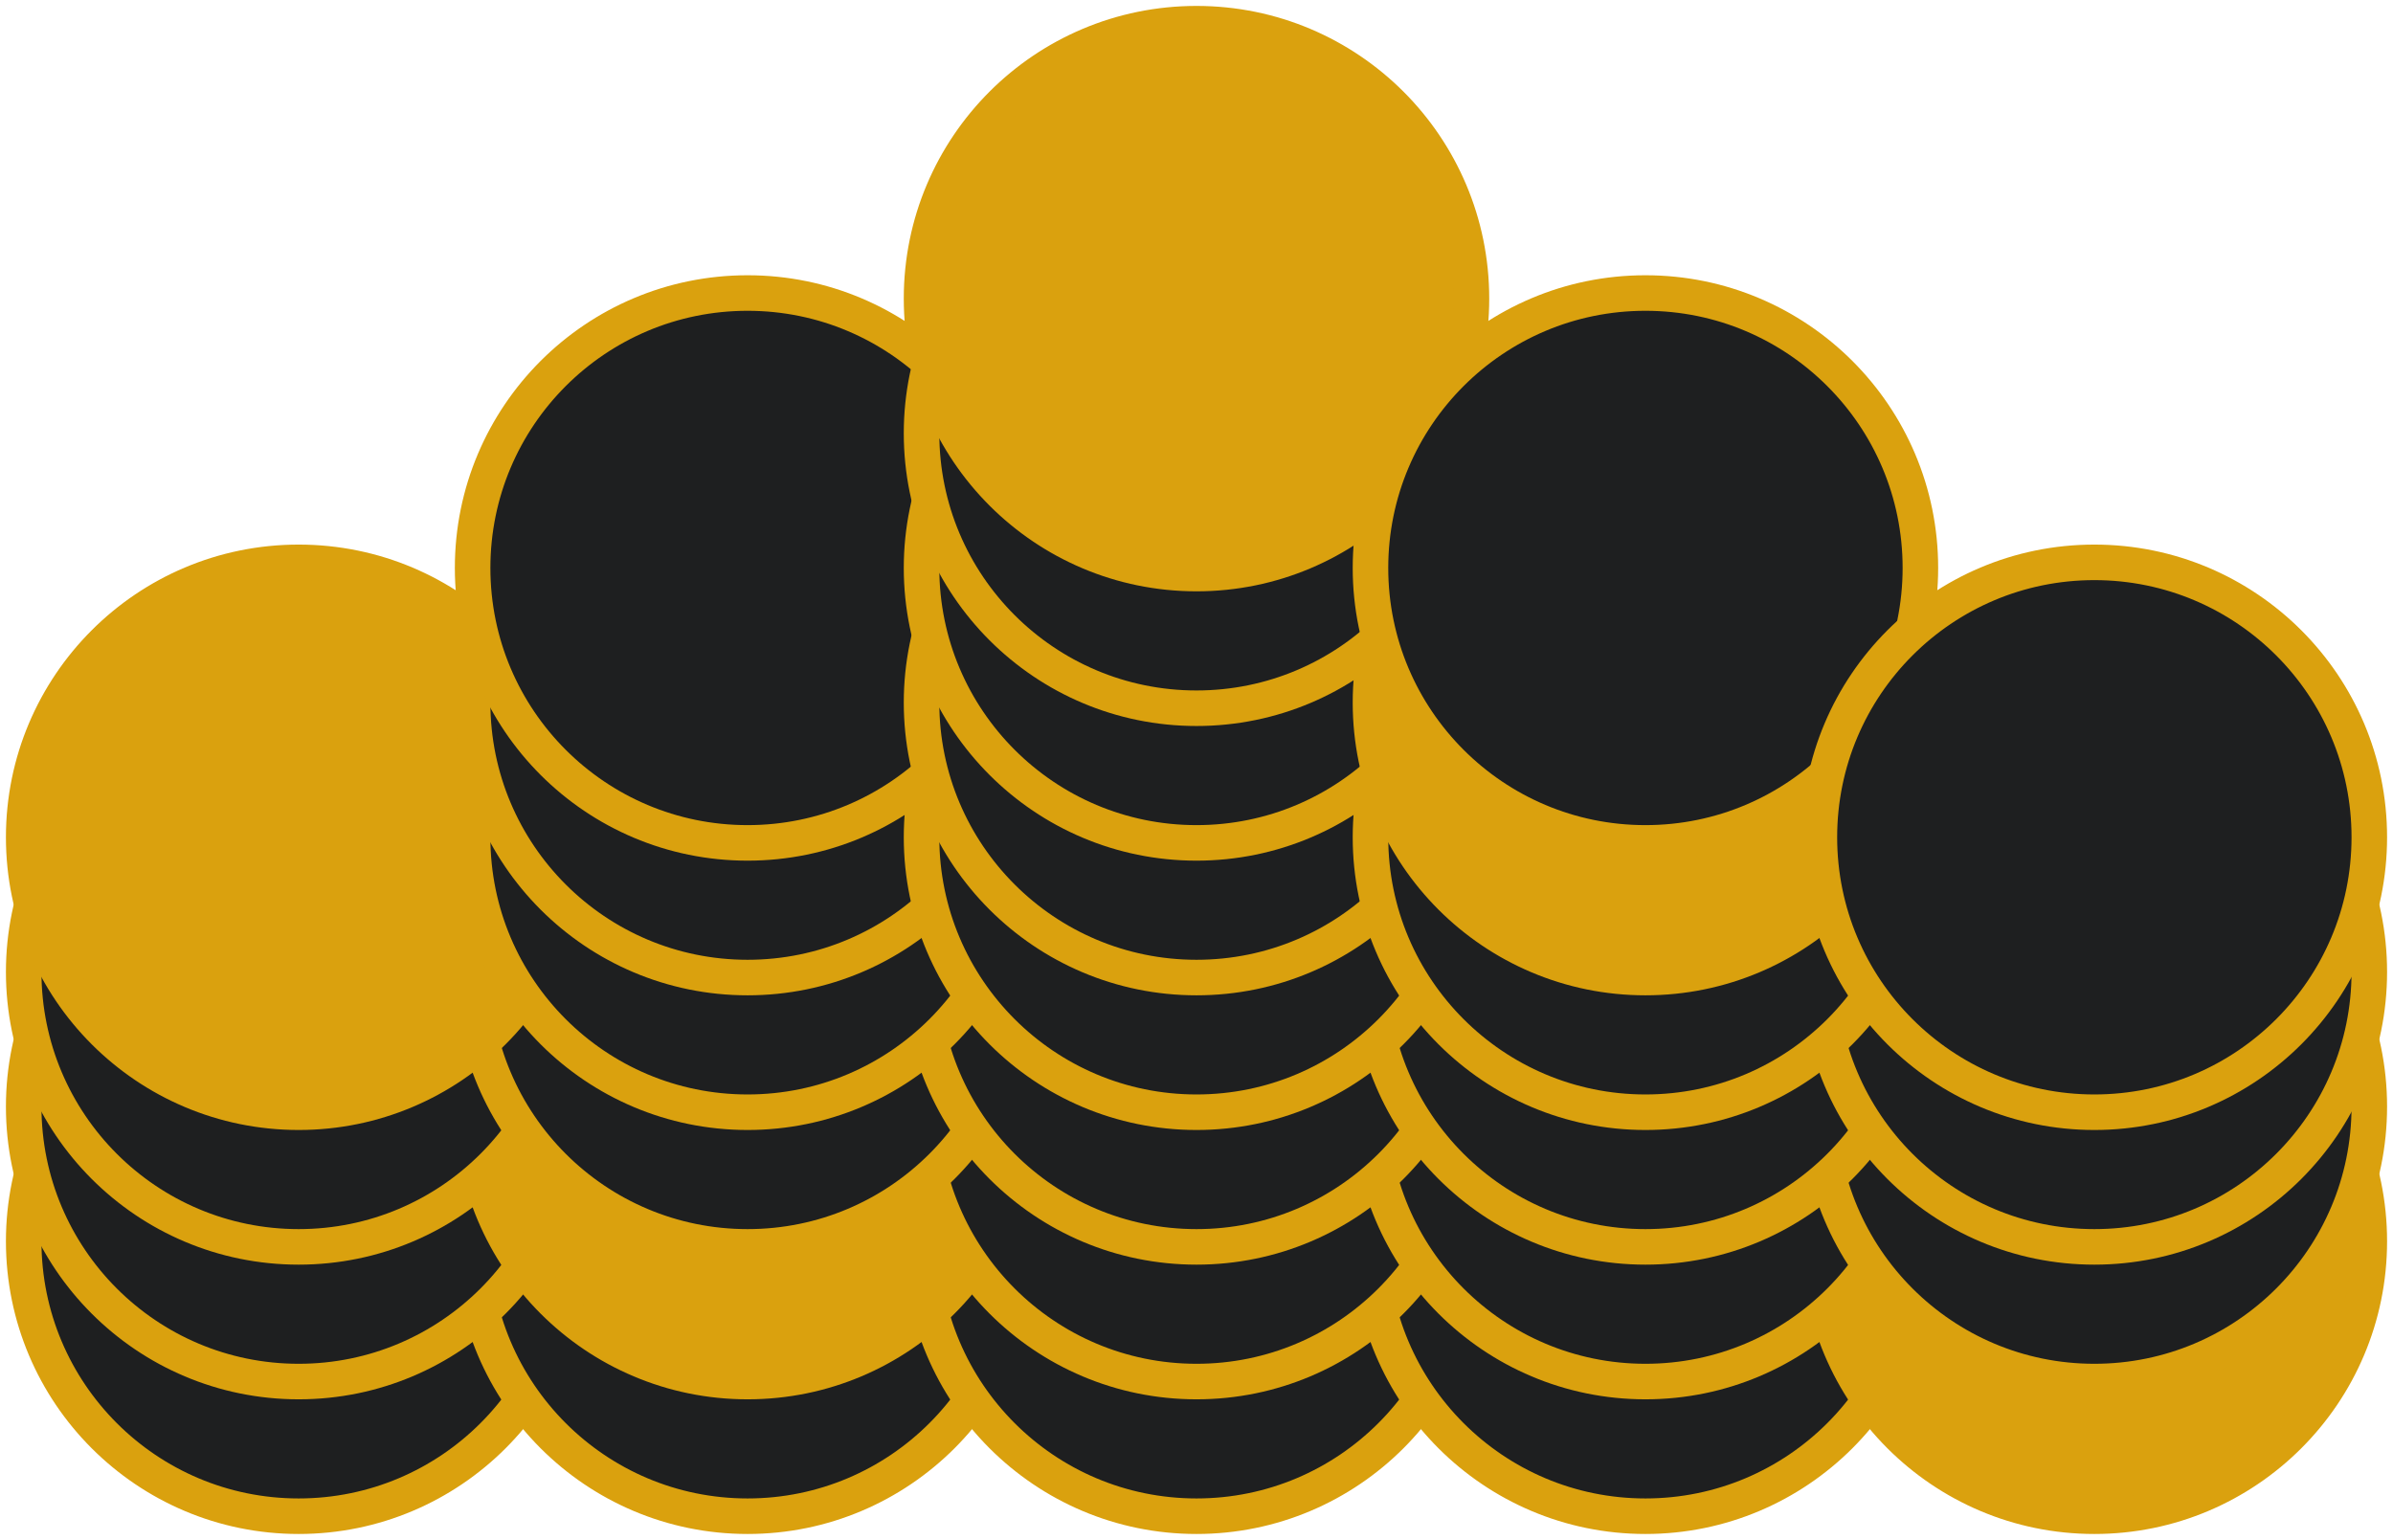
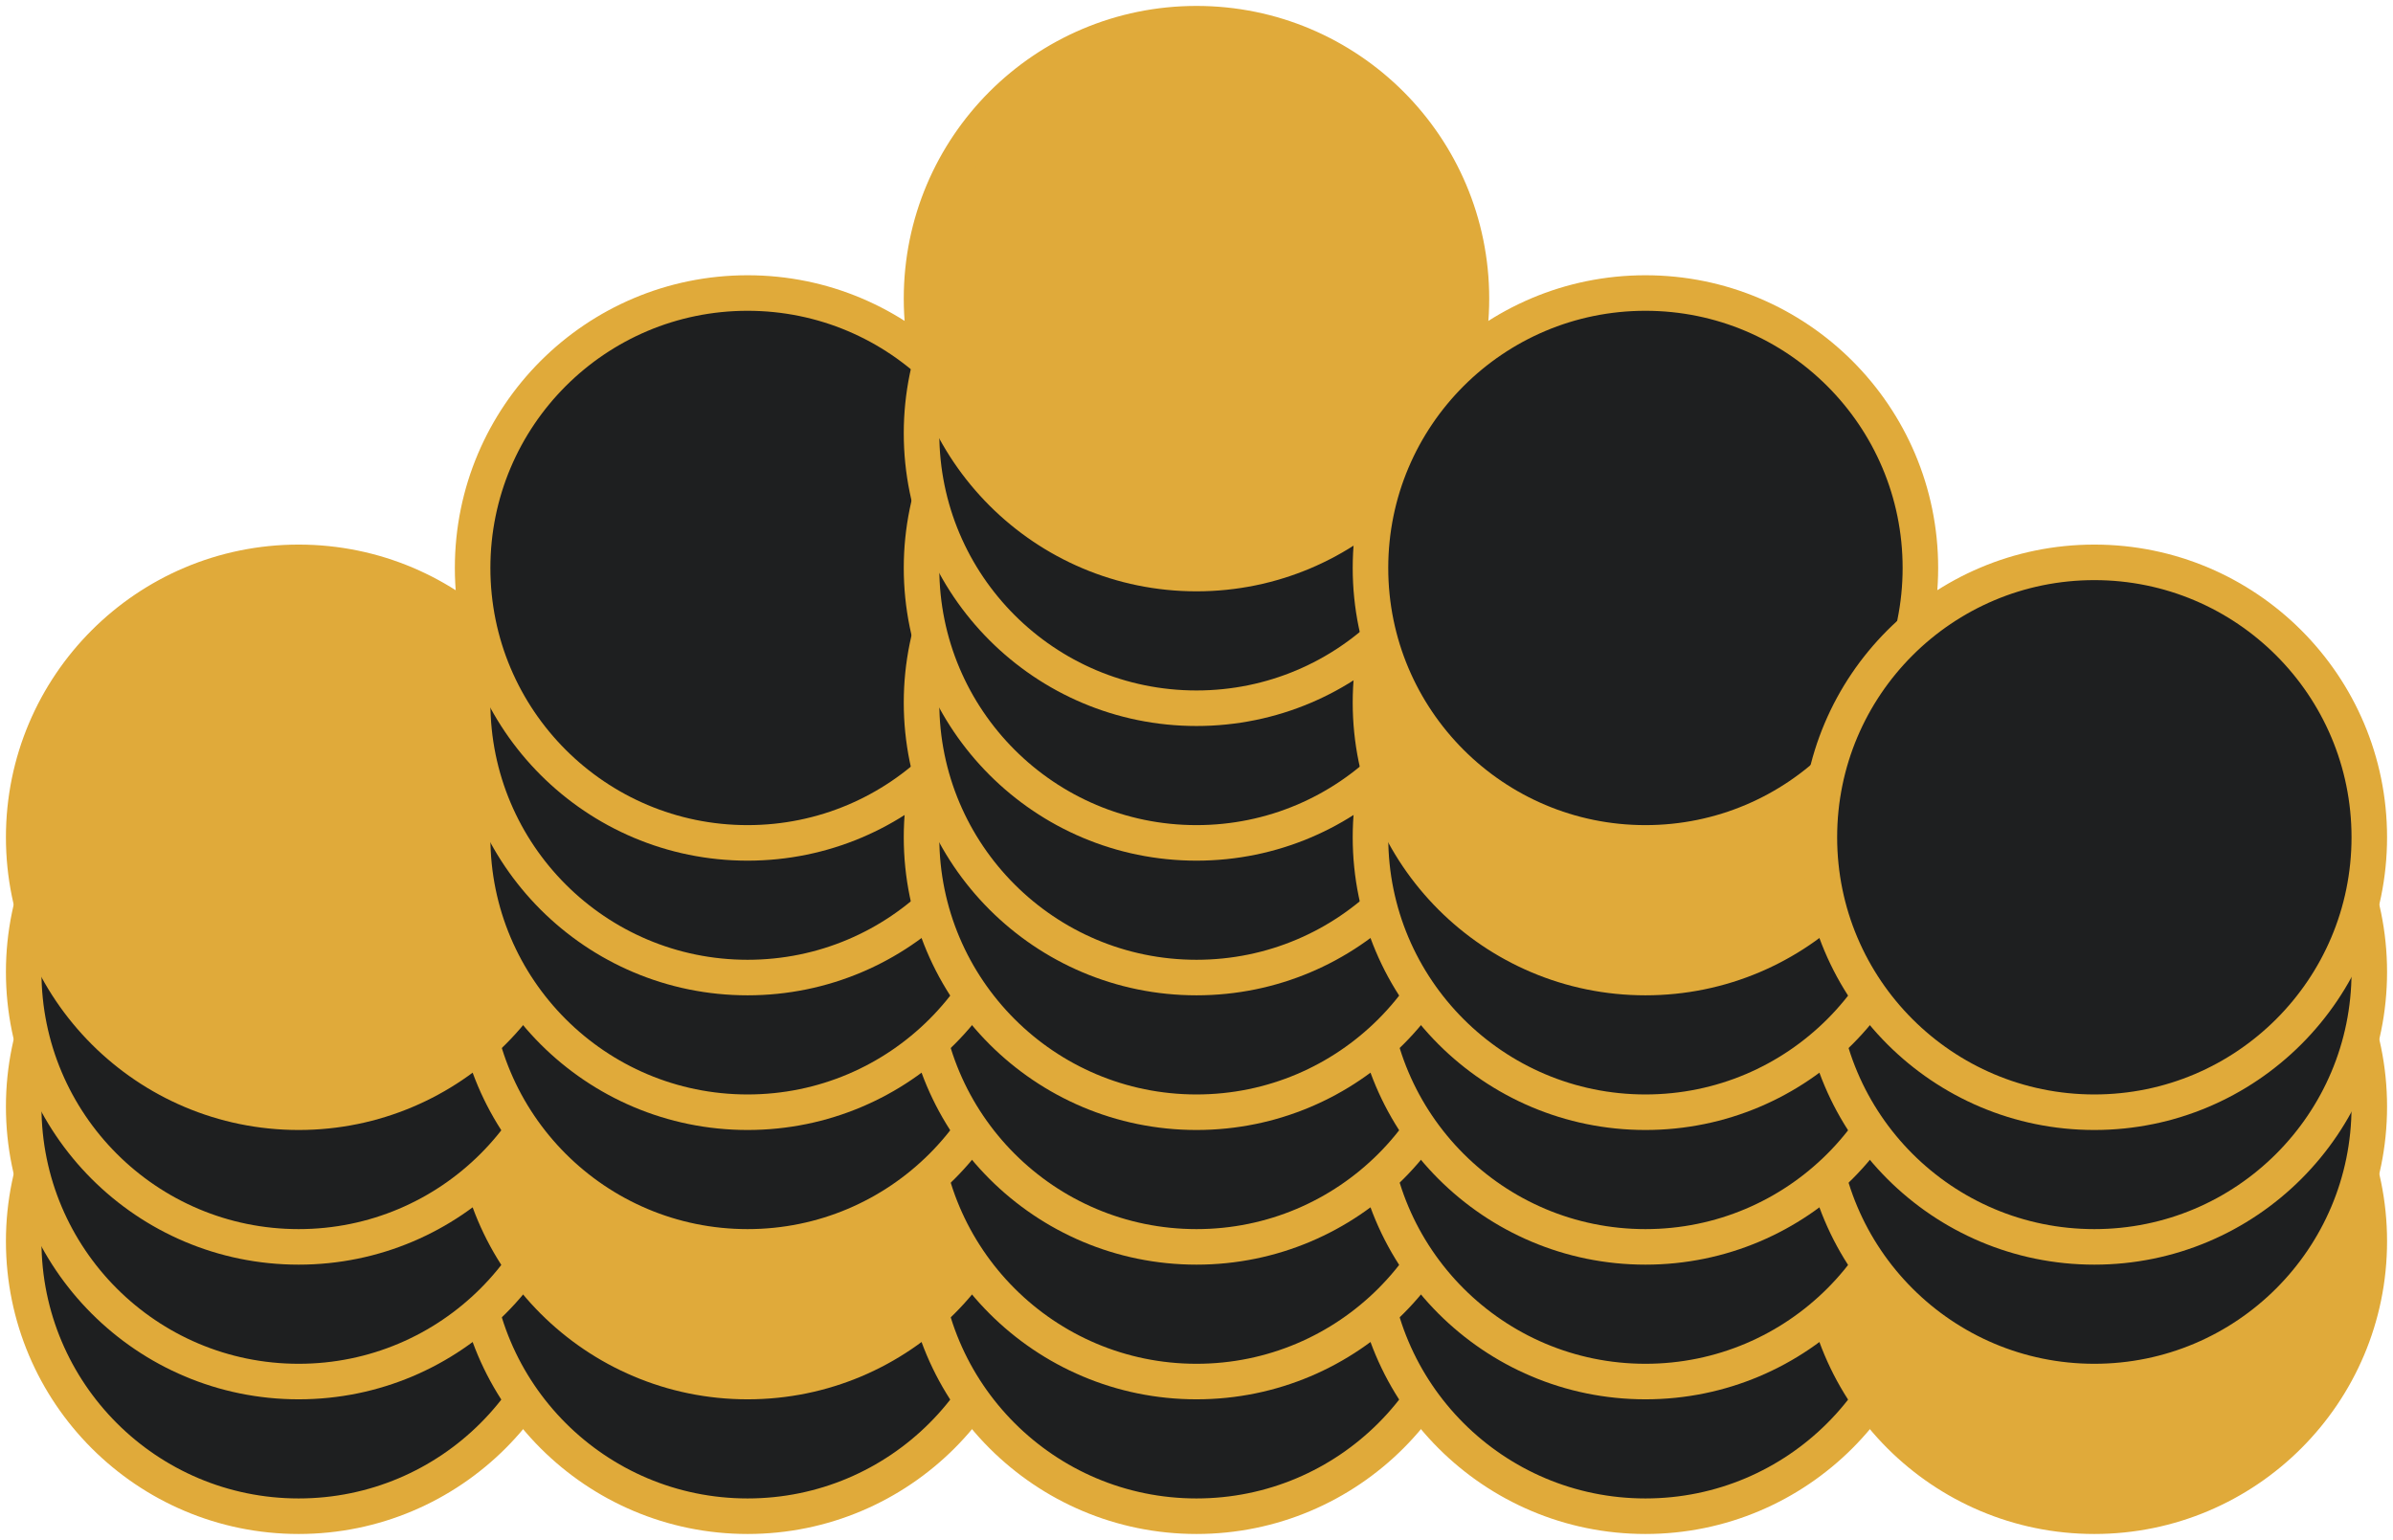
<svg xmlns="http://www.w3.org/2000/svg" width="202" height="130" viewBox="0 0 202 130" fill="none">
-   <circle cx="25.21" cy="104.789" r="23.21" fill="#1E1F20" stroke="#DAA10E" stroke-width="3" />
-   <circle cx="63.105" cy="104.789" r="23.21" fill="#1E1F20" stroke="#DAA10E" stroke-width="3" />
-   <circle cx="101" cy="104.789" r="23.21" fill="#1E1F20" stroke="#DAA10E" stroke-width="3" />
-   <circle cx="138.896" cy="104.789" r="23.21" fill="#1E1F20" stroke="#DAA10E" stroke-width="3" />
-   <circle cx="176.79" cy="104.789" r="23.21" fill="#DAA10E" stroke="#DAA10E" stroke-width="3" />
-   <circle cx="25.21" cy="93.421" r="23.21" fill="#1E1F20" stroke="#DAA10E" stroke-width="3" />
-   <circle cx="63.105" cy="93.421" r="23.21" fill="#DAA10E" stroke="#DAA10E" stroke-width="3" />
-   <circle cx="101" cy="93.421" r="23.21" fill="#1E1F20" stroke="#DAA10E" stroke-width="3" />
-   <circle cx="138.896" cy="93.421" r="23.21" fill="#1E1F20" stroke="#DAA10E" stroke-width="3" />
-   <circle cx="176.79" cy="93.421" r="23.21" fill="#1E1F20" stroke="#DAA10E" stroke-width="3" />
-   <circle cx="25.21" cy="82.052" r="23.21" fill="#1E1F20" stroke="#DAA10E" stroke-width="3" />
-   <circle cx="63.105" cy="82.052" r="23.21" fill="#1E1F20" stroke="#DAA10E" stroke-width="3" />
-   <circle cx="101" cy="82.052" r="23.21" fill="#1E1F20" stroke="#DAA10E" stroke-width="3" />
-   <circle cx="138.896" cy="82.052" r="23.21" fill="#1E1F20" stroke="#DAA10E" stroke-width="3" />
-   <circle cx="176.79" cy="82.052" r="23.21" fill="#1E1F20" stroke="#DAA10E" stroke-width="3" />
-   <circle cx="25.21" cy="70.684" r="23.21" fill="#DAA10E" stroke="#DAA10E" stroke-width="3" />
-   <circle cx="63.105" cy="70.684" r="23.21" fill="#1E1F20" stroke="#DAA10E" stroke-width="3" />
-   <circle cx="63.105" cy="59.315" r="23.21" fill="#1E1F20" stroke="#DAA10E" stroke-width="3" />
-   <circle cx="63.105" cy="47.947" r="23.21" fill="#1E1F20" stroke="#DAA10E" stroke-width="3" />
-   <circle cx="101" cy="70.684" r="23.21" fill="#1E1F20" stroke="#DAA10E" stroke-width="3" />
-   <circle cx="101" cy="59.315" r="23.21" fill="#1E1F20" stroke="#DAA10E" stroke-width="3" />
-   <circle cx="101" cy="47.947" r="23.21" fill="#1E1F20" stroke="#DAA10E" stroke-width="3" />
-   <circle cx="101" cy="36.579" r="23.21" fill="#1E1F20" stroke="#DAA10E" stroke-width="3" />
-   <circle cx="101" cy="25.21" r="23.21" fill="#DAA10E" stroke="#DAA10E" stroke-width="3" />
-   <circle cx="138.896" cy="70.684" r="23.21" fill="#1E1F20" stroke="#DAA10E" stroke-width="3" />
-   <circle cx="138.896" cy="59.315" r="23.21" fill="#DAA10E" stroke="#DAA10E" stroke-width="3" />
-   <circle cx="138.896" cy="47.947" r="23.21" fill="#1E1F20" stroke="#DAA10E" stroke-width="3" />
-   <circle cx="176.79" cy="70.684" r="23.21" fill="#1E1F20" stroke="#DAA10E" stroke-width="3" />
+   <circle cx="25.21" cy="104.789" r="23.21" fill="#1E1F20" stroke="#E0AA3A" stroke-width="3" />
+   <circle cx="63.105" cy="104.789" r="23.21" fill="#1E1F20" stroke="#E0AA3A" stroke-width="3" />
+   <circle cx="100.999" cy="104.789" r="23.21" fill="#1E1F20" stroke="#E0AA3A" stroke-width="3" />
+   <circle cx="138.896" cy="104.789" r="23.21" fill="#1E1F20" stroke="#E0AA3A" stroke-width="3" />
+   <circle cx="176.789" cy="104.789" r="23.21" fill="#E0AA3A" stroke="#E0AA3A" stroke-width="3" />
+   <circle cx="25.21" cy="93.421" r="23.21" fill="#1E1F20" stroke="#E0AA3A" stroke-width="3" />
+   <circle cx="63.105" cy="93.421" r="23.21" fill="#E0AA3A" stroke="#E0AA3A" stroke-width="3" />
+   <circle cx="100.999" cy="93.421" r="23.21" fill="#1E1F20" stroke="#E0AA3A" stroke-width="3" />
+   <circle cx="138.896" cy="93.421" r="23.21" fill="#1E1F20" stroke="#E0AA3A" stroke-width="3" />
+   <circle cx="176.789" cy="93.421" r="23.21" fill="#1E1F20" stroke="#E0AA3A" stroke-width="3" />
+   <circle cx="25.21" cy="82.052" r="23.21" fill="#1E1F20" stroke="#E0AA3A" stroke-width="3" />
+   <circle cx="63.105" cy="82.052" r="23.21" fill="#1E1F20" stroke="#E0AA3A" stroke-width="3" />
+   <circle cx="100.999" cy="82.052" r="23.21" fill="#1E1F20" stroke="#E0AA3A" stroke-width="3" />
+   <circle cx="138.896" cy="82.052" r="23.21" fill="#1E1F20" stroke="#E0AA3A" stroke-width="3" />
+   <circle cx="176.789" cy="82.052" r="23.21" fill="#1E1F20" stroke="#E0AA3A" stroke-width="3" />
+   <circle cx="25.21" cy="70.684" r="23.21" fill="#E0AA3A" stroke="#E0AA3A" stroke-width="3" />
+   <circle cx="63.105" cy="70.684" r="23.21" fill="#1E1F20" stroke="#E0AA3A" stroke-width="3" />
+   <circle cx="63.105" cy="59.315" r="23.21" fill="#1E1F20" stroke="#E0AA3A" stroke-width="3" />
+   <circle cx="63.105" cy="47.947" r="23.21" fill="#1E1F20" stroke="#E0AA3A" stroke-width="3" />
+   <circle cx="100.999" cy="70.684" r="23.21" fill="#1E1F20" stroke="#E0AA3A" stroke-width="3" />
+   <circle cx="100.999" cy="59.315" r="23.21" fill="#1E1F20" stroke="#E0AA3A" stroke-width="3" />
+   <circle cx="100.999" cy="47.947" r="23.21" fill="#1E1F20" stroke="#E0AA3A" stroke-width="3" />
+   <circle cx="100.999" cy="36.579" r="23.21" fill="#1E1F20" stroke="#E0AA3A" stroke-width="3" />
+   <circle cx="100.999" cy="25.21" r="23.21" fill="#E0AA3A" stroke="#E0AA3A" stroke-width="3" />
+   <circle cx="138.896" cy="70.684" r="23.21" fill="#1E1F20" stroke="#E0AA3A" stroke-width="3" />
+   <circle cx="138.896" cy="59.315" r="23.21" fill="#E0AA3A" stroke="#E0AA3A" stroke-width="3" />
+   <circle cx="138.896" cy="47.947" r="23.21" fill="#1E1F20" stroke="#E0AA3A" stroke-width="3" />
+   <circle cx="176.789" cy="70.684" r="23.21" fill="#1E1F20" stroke="#E0AA3A" stroke-width="3" />
</svg>
